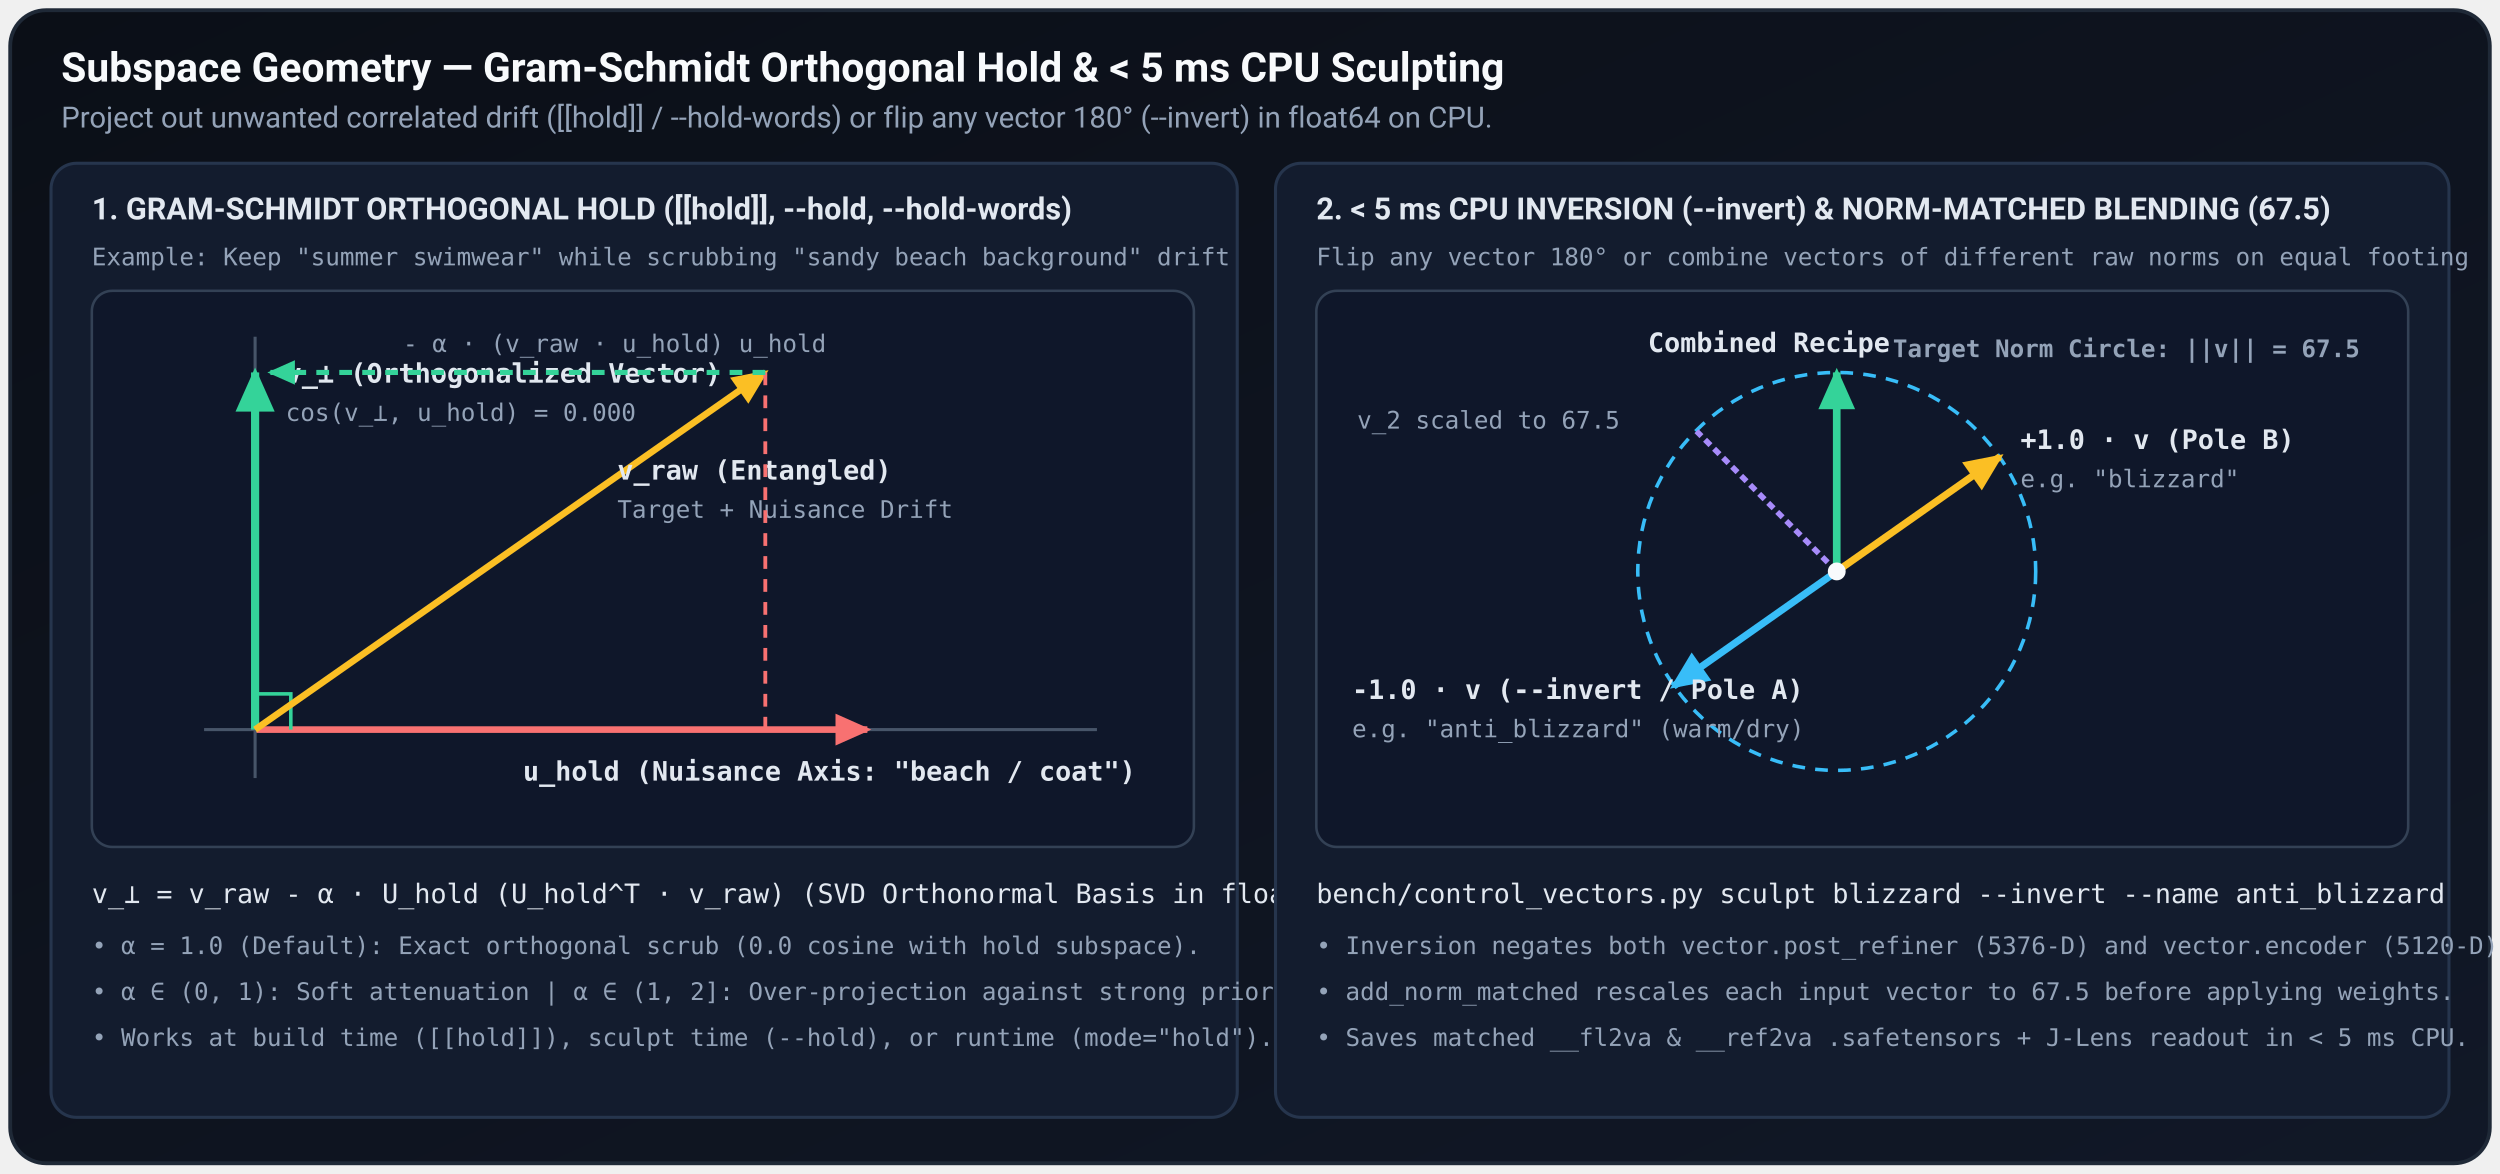
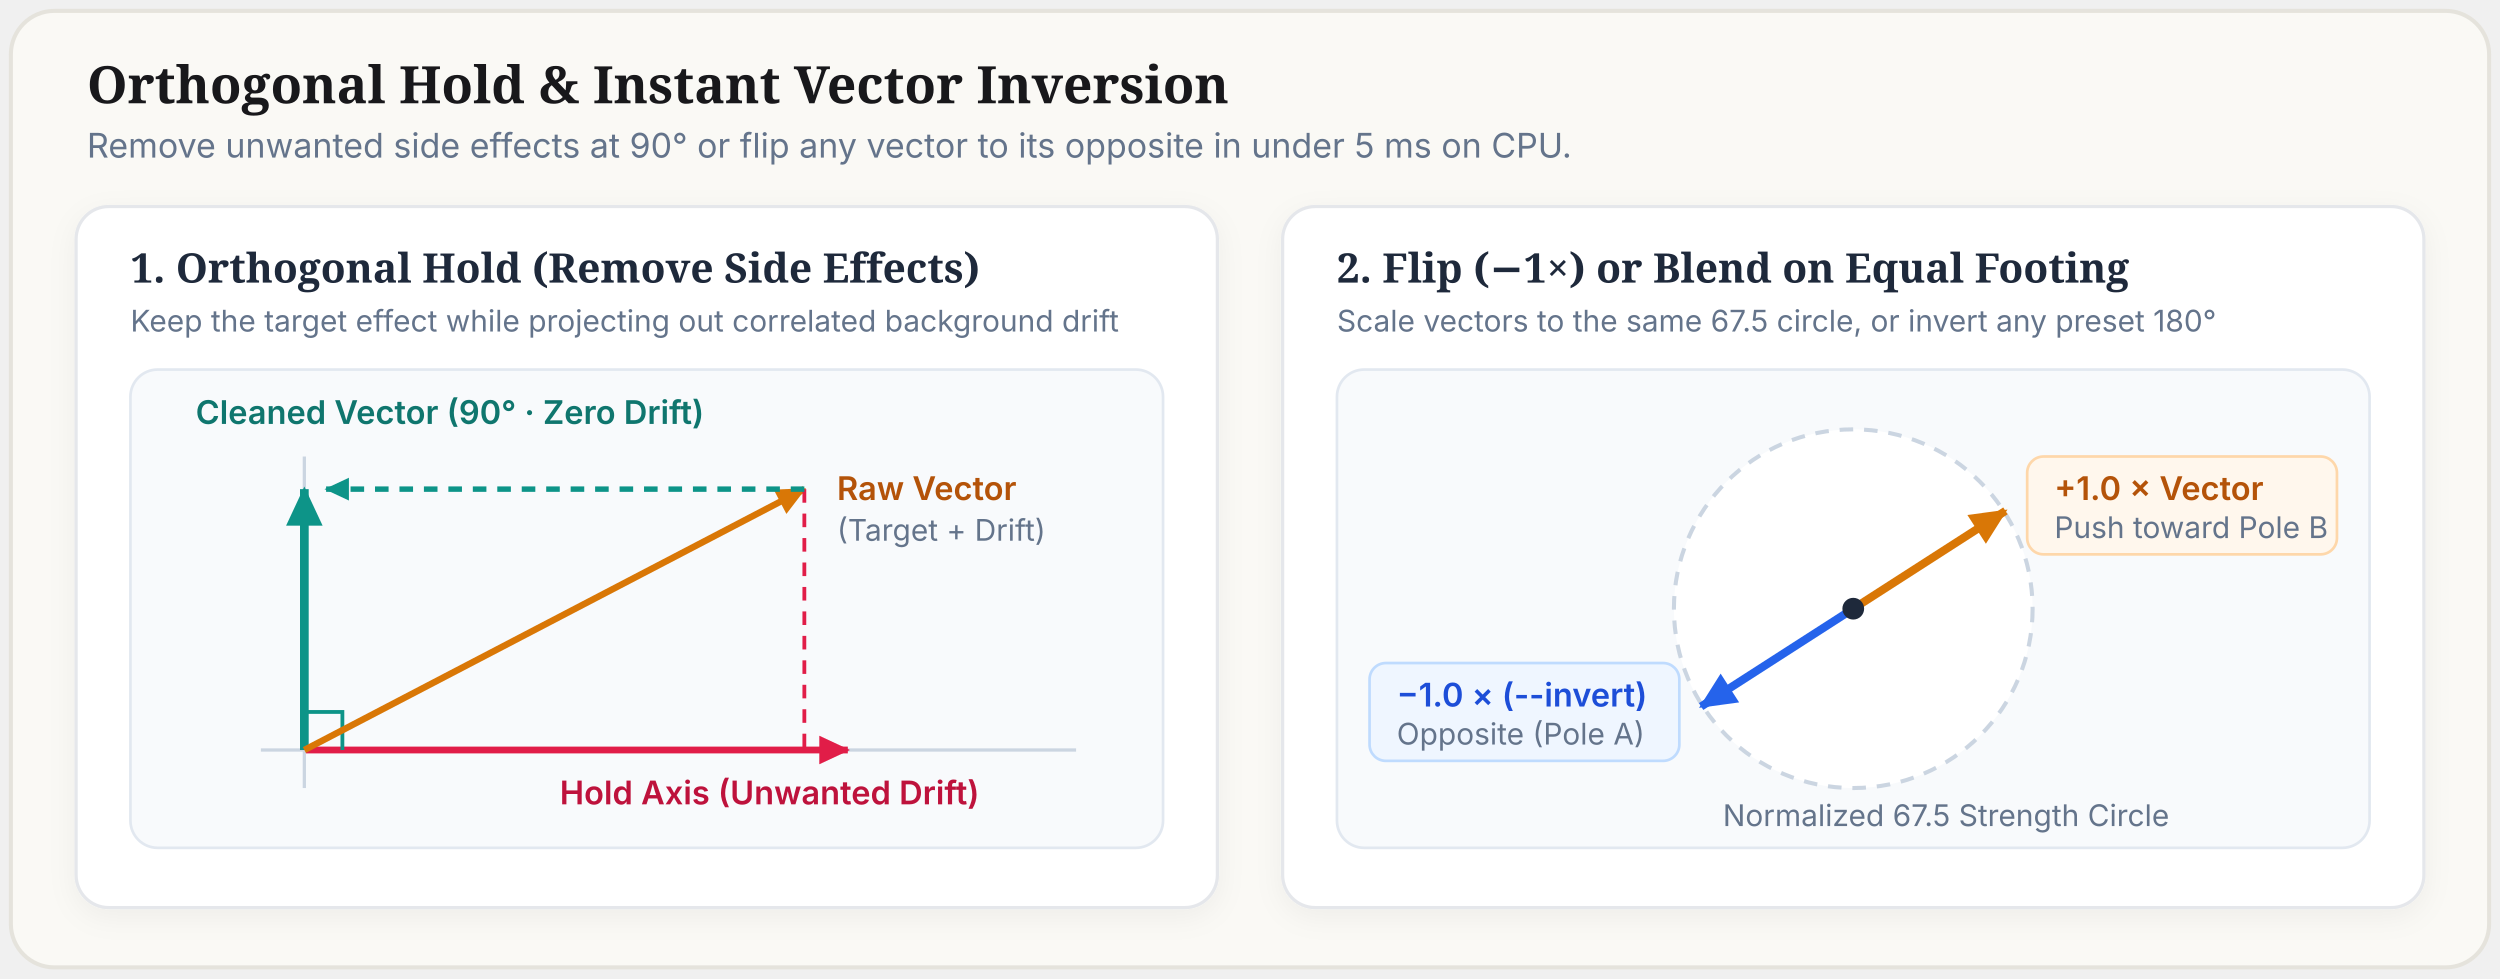
- <svg xmlns="http://www.w3.org/2000/svg" viewBox="0 0 980 460" width="100%" height="100%" role="img" aria-label="Animated explainer of Gram-Schmidt orthogonal hold projection, 180-degree inversion, and norm-matched vector blending">
+ <svg xmlns="http://www.w3.org/2000/svg" viewBox="0 0 920 360" width="100%" height="100%" role="img" aria-label="Visual explainer of Gram-Schmidt orthogonal hold and vector inversion">
  <defs>
-     <linearGradient id="bgGrad4" x1="0%" y1="0%" x2="100%" y2="100%">
-       <stop offset="0%" stop-color="#0b0f17" />
-       <stop offset="100%" stop-color="#111827" />
-     </linearGradient>
-     <marker id="mRed" viewBox="0 0 10 10" refX="8" refY="5" markerWidth="6" markerHeight="6" orient="auto-start-reverse">
-       <path d="M 0 1 L 9 5 L 0 9 z" fill="#f87171" />
+     <filter id="cardShadow4" x="-4%" y="-4%" width="108%" height="112%">
+       <feDropShadow dx="0" dy="3" stdDeviation="5" flood-color="#0f172a" flood-opacity="0.05" />
+     </filter>
+     <marker id="arrTeal4" viewBox="0 0 10 10" refX="8" refY="5" markerWidth="6" markerHeight="6" orient="auto-start-reverse">
+       <path d="M 1 1.5 L 8.5 5 L 1 8.5 z" fill="#0d9488" />
    </marker>
-     <marker id="mAmber" viewBox="0 0 10 10" refX="8" refY="5" markerWidth="6" markerHeight="6" orient="auto-start-reverse">
-       <path d="M 0 1 L 9 5 L 0 9 z" fill="#fbbf24" />
+     <marker id="arrAmber4" viewBox="0 0 10 10" refX="8" refY="5" markerWidth="6" markerHeight="6" orient="auto-start-reverse">
+       <path d="M 1 1.5 L 8.5 5 L 1 8.5 z" fill="#d97706" />
    </marker>
-     <marker id="mGreen" viewBox="0 0 10 10" refX="8" refY="5" markerWidth="6" markerHeight="6" orient="auto-start-reverse">
-       <path d="M 0 1 L 9 5 L 0 9 z" fill="#34d399" />
+     <marker id="arrRose4" viewBox="0 0 10 10" refX="8" refY="5" markerWidth="6" markerHeight="6" orient="auto-start-reverse">
+       <path d="M 1 1.5 L 8.5 5 L 1 8.5 z" fill="#e11d48" />
    </marker>
-     <marker id="mBlue" viewBox="0 0 10 10" refX="8" refY="5" markerWidth="6" markerHeight="6" orient="auto-start-reverse">
-       <path d="M 0 1 L 9 5 L 0 9 z" fill="#38bdf8" />
+     <marker id="arrBlue4" viewBox="0 0 10 10" refX="8" refY="5" markerWidth="6" markerHeight="6" orient="auto-start-reverse">
+       <path d="M 1 1.5 L 8.5 5 L 1 8.5 z" fill="#2563eb" />
    </marker>
  </defs>
  <style>
-     .bg { fill: url(#bgGrad4); rx: 14px; stroke: #1f2937; stroke-width: 1.5; }
-     .panel { fill: #131c2e; stroke: #26354d; stroke-width: 1.2; rx: 10px; }
-     .title { font-family: -apple-system, BlinkMacSystemFont, "Segoe UI", Roboto, sans-serif; font-size: 16px; font-weight: 700; fill: #f8fafc; }
-     .subtitle { font-family: -apple-system, BlinkMacSystemFont, "Segoe UI", Roboto, sans-serif; font-size: 11.5px; fill: #94a3b8; }
-     .sec-hdr { font-family: -apple-system, BlinkMacSystemFont, "Segoe UI", Roboto, sans-serif; font-size: 12px; font-weight: 700; fill: #e2e8f0; }
-     .mono { font-family: "JetBrains Mono", "Fira Code", ui-monospace, SFMono-Regular, monospace; font-size: 10.5px; fill: #e2e8f0; }
-     .mono-sm { font-family: "JetBrains Mono", "Fira Code", ui-monospace, SFMono-Regular, monospace; font-size: 9.5px; fill: #94a3b8; }
+     .canvas { fill: #faf9f5; stroke: #e5e3dc; stroke-width: 1.5; rx: 16px; }
+     .card { fill: #ffffff; stroke: #e5e7eb; stroke-width: 1.2; rx: 12px; filter: url(#cardShadow4); }
+     .heading { font-family: Georgia, "Newsreader", "Charter", serif; font-size: 19px; font-weight: 600; fill: #18181b; }
+     .subhead { font-family: "Plus Jakarta Sans", -apple-system, BlinkMacSystemFont, "Segoe UI", sans-serif; font-size: 12.5px; fill: #64748b; }
+     .card-title { font-family: Georgia, "Newsreader", "Charter", serif; font-size: 15px; font-weight: 600; fill: #1e293b; }
+     .label { font-family: "Plus Jakarta Sans", -apple-system, BlinkMacSystemFont, "Segoe UI", sans-serif; font-size: 12px; font-weight: 600; }
+     .caption { font-family: "Plus Jakarta Sans", -apple-system, BlinkMacSystemFont, "Segoe UI", sans-serif; font-size: 11px; fill: #64748b; }

-     .proj-drop {
+     .proj-line {
      stroke-dasharray: 5 4;
-       animation: dropPulse 3.6s ease-in-out infinite;
+       animation: scrubDrift 3.8s ease-in-out infinite;
    }
-     .clean-vec {
-       animation: highlightClean 3.6s ease-in-out infinite;
+     .pure-vec {
+       animation: pulsePure 3.8s ease-in-out infinite;
    }
-     .raw-vec {
-       animation: fadeRaw 3.6s ease-in-out infinite;
+     .raw-fade {
+       animation: dimRaw 3.8s ease-in-out infinite;
    }
-     .flip-pole {
-       animation: flipPulse 3.6s ease-in-out infinite;
+     .invert-arrow {
+       animation: pulseInvert 3.8s ease-in-out infinite;
    }

-     @keyframes dropPulse {
+     @keyframes scrubDrift {
      0%, 20% { opacity: 0.25; stroke-dashoffset: 18; }
-       50%, 80% { opacity: 1; stroke-dashoffset: 0; }
+       50%, 85% { opacity: 1; stroke-dashoffset: 0; }
      100% { opacity: 0.25; stroke-dashoffset: -18; }
    }
-     @keyframes highlightClean {
-       0%, 20% { opacity: 0.45; }
+     @keyframes pulsePure {
+       0%, 20% { opacity: 0.5; }
      50%, 85% { opacity: 1; }
-       100% { opacity: 0.45; }
+       100% { opacity: 0.5; }
    }
-     @keyframes fadeRaw {
-       0%, 20% { opacity: 1; }
-       50%, 85% { opacity: 0.42; }
-       100% { opacity: 1; }
+     @keyframes dimRaw {
+       0%, 20% { opacity: 0.95; }
+       50%, 85% { opacity: 0.35; }
+       100% { opacity: 0.95; }
    }
-     @keyframes flipPulse {
-       0%, 100% { stroke-opacity: 0.45; }
-       50% { stroke-opacity: 1; }
+     @keyframes pulseInvert {
+       0%, 100% { opacity: 0.45; }
+       50% { opacity: 1; }
    }
    @media (prefers-reduced-motion: reduce) {
-       .proj-drop, .clean-vec, .raw-vec, .flip-pole { animation: none; }
+       .proj-line, .pure-vec, .raw-fade, .invert-arrow { animation: none; }
    }
  </style>
-   <rect x="4" y="4" width="972" height="452" class="bg" />
-   <text x="24" y="32" class="title">Subspace Geometry — Gram-Schmidt Orthogonal Hold &amp; &lt; 5 ms CPU Sculpting</text>
-   <text x="24" y="50" class="subtitle">Project out unwanted correlated drift ([[hold]] / --hold-words) or flip any vector 180° (--invert) in float64 on CPU.</text>
-   <rect x="20" y="64" width="465" height="374" class="panel" />
-   <text x="36" y="86" class="sec-hdr" fill="#6ee7b7">1. GRAM-SCHMIDT ORTHOGONAL HOLD ([[hold]], --hold, --hold-words)</text>
-   <text x="36" y="104" class="mono-sm">Example: Keep "summer swimwear" while scrubbing "sandy beach background" drift</text>
-   <rect x="36" y="114" width="432" height="218" rx="8" fill="#0f172a" stroke="#334155" />
-   <line x1="80" y1="286" x2="430" y2="286" stroke="#475569" stroke-width="1.2" />
-   <line x1="100" y1="286" x2="340" y2="286" stroke="#f87171" stroke-width="2.6" marker-end="url(#mRed)" />
-   <text x="205" y="306" class="mono" fill="#fca5a5" font-weight="700">u_hold (Nuisance Axis: "beach / coat")</text>
-   <line x1="100" y1="305" x2="100" y2="132" stroke="#475569" stroke-width="1.2" />
-   <line x1="100" y1="286" x2="100" y2="146" stroke="#34d399" stroke-width="3.2" class="clean-vec" marker-end="url(#mGreen)" />
-   <text x="112" y="150" class="mono" fill="#6ee7b7" font-weight="700">v_⊥ (Orthogonalized Vector)</text>
-   <text x="112" y="165" class="mono-sm" fill="#a7f3d0">cos(v_⊥, u_hold) = 0.000</text>
-   <polyline points="100,272 114,272 114,286" fill="none" stroke="#34d399" stroke-width="1.4" />
-   <line x1="100" y1="286" x2="300" y2="146" stroke="#fbbf24" stroke-width="2.6" class="raw-vec" marker-end="url(#mAmber)" />
-   <text x="242" y="188" class="mono" fill="#fcd34d" font-weight="700">v_raw (Entangled)</text>
-   <text x="242" y="203" class="mono-sm" fill="#fde68a">Target + Nuisance Drift</text>
-   <line x1="300" y1="146" x2="300" y2="286" stroke="#f87171" stroke-width="1.5" class="proj-drop" />
-   <line x1="300" y1="146" x2="106" y2="146" stroke="#34d399" stroke-width="2" class="proj-drop" marker-end="url(#mGreen)" />
-   <text x="158" y="138" class="mono-sm" fill="#fca5a5">- α · (v_raw · u_hold) u_hold</text>
-   <text x="36" y="354" class="mono" fill="#fde68a">v_⊥ = v_raw - α · U_hold (U_hold^T · v_raw)    (SVD Orthonormal Basis in float64)</text>
-   <text x="36" y="374" class="mono-sm" fill="#cbd5e1">• α = 1.0 (Default): Exact orthogonal scrub (0.0 cosine with hold subspace).</text>
-   <text x="36" y="392" class="mono-sm" fill="#cbd5e1">• α ∈ (0, 1): Soft attenuation  |  α ∈ (1, 2]: Over-projection against strong priors.</text>
-   <text x="36" y="410" class="mono-sm" fill="#6ee7b7">• Works at build time ([[hold]]), sculpt time (--hold), or runtime (mode="hold").</text>
-   <rect x="500" y="64" width="460" height="374" class="panel" />
-   <text x="516" y="86" class="sec-hdr" fill="#7dd3fc">2. &lt; 5 ms CPU INVERSION (--invert) &amp; NORM-MATCHED BLENDING (67.5)</text>
-   <text x="516" y="104" class="mono-sm">Flip any vector 180° or combine vectors of different raw norms on equal footing</text>
-   <rect x="516" y="114" width="428" height="218" rx="8" fill="#0f172a" stroke="#334155" />
-   <circle cx="720" cy="224" r="78" fill="none" stroke="#38bdf8" stroke-width="1.4" stroke-dasharray="5 4" />
-   <text x="742" y="140" class="mono-sm" fill="#7dd3fc" font-weight="700">Target Norm Circle: ||v|| = 67.5</text>
-   <line x1="720" y1="224" x2="784" y2="179" stroke="#fbbf24" stroke-width="2.8" marker-end="url(#mAmber)" />
-   <text x="792" y="176" class="mono" fill="#fcd34d" font-weight="700">+1.0 · v (Pole B)</text>
-   <text x="792" y="191" class="mono-sm" fill="#fde68a">e.g. "blizzard"</text>
-   <line x1="720" y1="224" x2="656" y2="269" stroke="#38bdf8" stroke-width="2.8" class="flip-pole" marker-end="url(#mBlue)" />
-   <text x="530" y="274" class="mono" fill="#7dd3fc" font-weight="700">-1.0 · v (--invert / Pole A)</text>
-   <text x="530" y="289" class="mono-sm" fill="#bae6fd">e.g. "anti_blizzard" (warm/dry)</text>
-   <line x1="720" y1="224" x2="665" y2="169" stroke="#a78bfa" stroke-width="2.2" stroke-dasharray="3 2" />
-   <text x="532" y="168" class="mono-sm" fill="#c4b5fd">v_2 scaled to 67.5</text>
-   <line x1="720" y1="224" x2="720" y2="146" stroke="#34d399" stroke-width="3" class="clean-vec" marker-end="url(#mGreen)" />
-   <text x="646" y="138" class="mono" fill="#6ee7b7" font-weight="700">Combined Recipe</text>
-   <circle cx="720" cy="224" r="3.5" fill="#f8fafc" />
-   <text x="516" y="354" class="mono" fill="#fde68a">bench/control_vectors.py sculpt blizzard --invert --name anti_blizzard</text>
-   <text x="516" y="374" class="mono-sm" fill="#cbd5e1">• Inversion negates both vector.post_refiner (5376-D) and vector.encoder (5120-D).</text>
-   <text x="516" y="392" class="mono-sm" fill="#cbd5e1">• add_norm_matched rescales each input vector to 67.5 before applying weights.</text>
-   <text x="516" y="410" class="mono-sm" fill="#6ee7b7">• Saves matched __fl2va &amp; __ref2va .safetensors + J-Lens readout in &lt; 5 ms CPU.</text>
+   <rect x="4" y="4" width="912" height="352" class="canvas" />
+   <text x="32" y="38" class="heading">Orthogonal Hold &amp; Instant Vector Inversion</text>
+   <text x="32" y="58" class="subhead">Remove unwanted side effects at 90° or flip any vector to its opposite in under 5 ms on CPU.</text>
+   <rect x="28" y="76" width="420" height="258" class="card" />
+   <text x="48" y="104" class="card-title">1. Orthogonal Hold (Remove Side Effects)</text>
+   <text x="48" y="122" class="caption">Keep the target effect while projecting out correlated background drift</text>
+   <rect x="48" y="136" width="380" height="176" rx="10" fill="#f8fafc" stroke="#e2e8f0" />
+   <line x1="96" y1="276" x2="396" y2="276" stroke="#cbd5e1" stroke-width="1.2" />
+   <line x1="112" y1="276" x2="312" y2="276" stroke="#e11d48" stroke-width="2.5" marker-end="url(#arrRose4)" />
+   <text x="206" y="296" class="label" fill="#be123c">Hold Axis (Unwanted Drift)</text>
+   <line x1="112" y1="290" x2="112" y2="168" stroke="#cbd5e1" stroke-width="1.2" />
+   <line x1="112" y1="276" x2="112" y2="180" stroke="#0d9488" stroke-width="3.2" class="pure-vec" marker-end="url(#arrTeal4)" />
+   <text x="72" y="156" class="label" fill="#0f766e">Cleaned Vector (90° · Zero Drift)</text>
+   <polyline points="112,262 126,262 126,276" fill="none" stroke="#0d9488" stroke-width="1.4" />
+   <line x1="112" y1="276" x2="296" y2="180" stroke="#d97706" stroke-width="2.4" class="raw-fade" marker-end="url(#arrAmber4)" />
+   <text x="308" y="184" class="label" fill="#b45309">Raw Vector</text>
+   <text x="308" y="199" class="caption">(Target + Drift)</text>
+   <line x1="296" y1="180" x2="296" y2="276" stroke="#e11d48" stroke-width="1.4" class="proj-line" />
+   <line x1="296" y1="180" x2="120" y2="180" stroke="#0d9488" stroke-width="2" class="proj-line" marker-end="url(#arrTeal4)" />
+   <rect x="472" y="76" width="420" height="258" class="card" />
+   <text x="492" y="104" class="card-title">2. Flip (−1×) or Blend on Equal Footing</text>
+   <text x="492" y="122" class="caption">Scale vectors to the same 67.5 circle, or invert any preset 180°</text>
+   <rect x="492" y="136" width="380" height="176" rx="10" fill="#f8fafc" stroke="#e2e8f0" />
+   <circle cx="682" cy="224" r="66" fill="#ffffff" stroke="#cbd5e1" stroke-width="1.5" stroke-dasharray="5 4" />
+   <text x="634" y="304" class="caption" font-size="10.5">Normalized 67.5 Strength Circle</text>
+   <line x1="682" y1="224" x2="738" y2="188" stroke="#d97706" stroke-width="3" marker-end="url(#arrAmber4)" />
+   <rect x="746" y="168" width="114" height="36" rx="6" fill="#fff7ed" stroke="#fed7aa" />
+   <text x="756" y="184" class="label" fill="#b45309">+1.0 × Vector</text>
+   <text x="756" y="198" class="caption" fill="#c2410c">Push toward Pole B</text>
+   <line x1="682" y1="224" x2="626" y2="260" stroke="#2563eb" stroke-width="3" class="invert-arrow" marker-end="url(#arrBlue4)" />
+   <rect x="504" y="244" width="114" height="36" rx="6" fill="#eff6ff" stroke="#bfdbfe" />
+   <text x="514" y="260" class="label" fill="#1d4ed8">−1.0 × (--invert)</text>
+   <text x="514" y="274" class="caption" fill="#2563eb">Opposite (Pole A)</text>
+   <circle cx="682" cy="224" r="4" fill="#1e293b" />
</svg>
